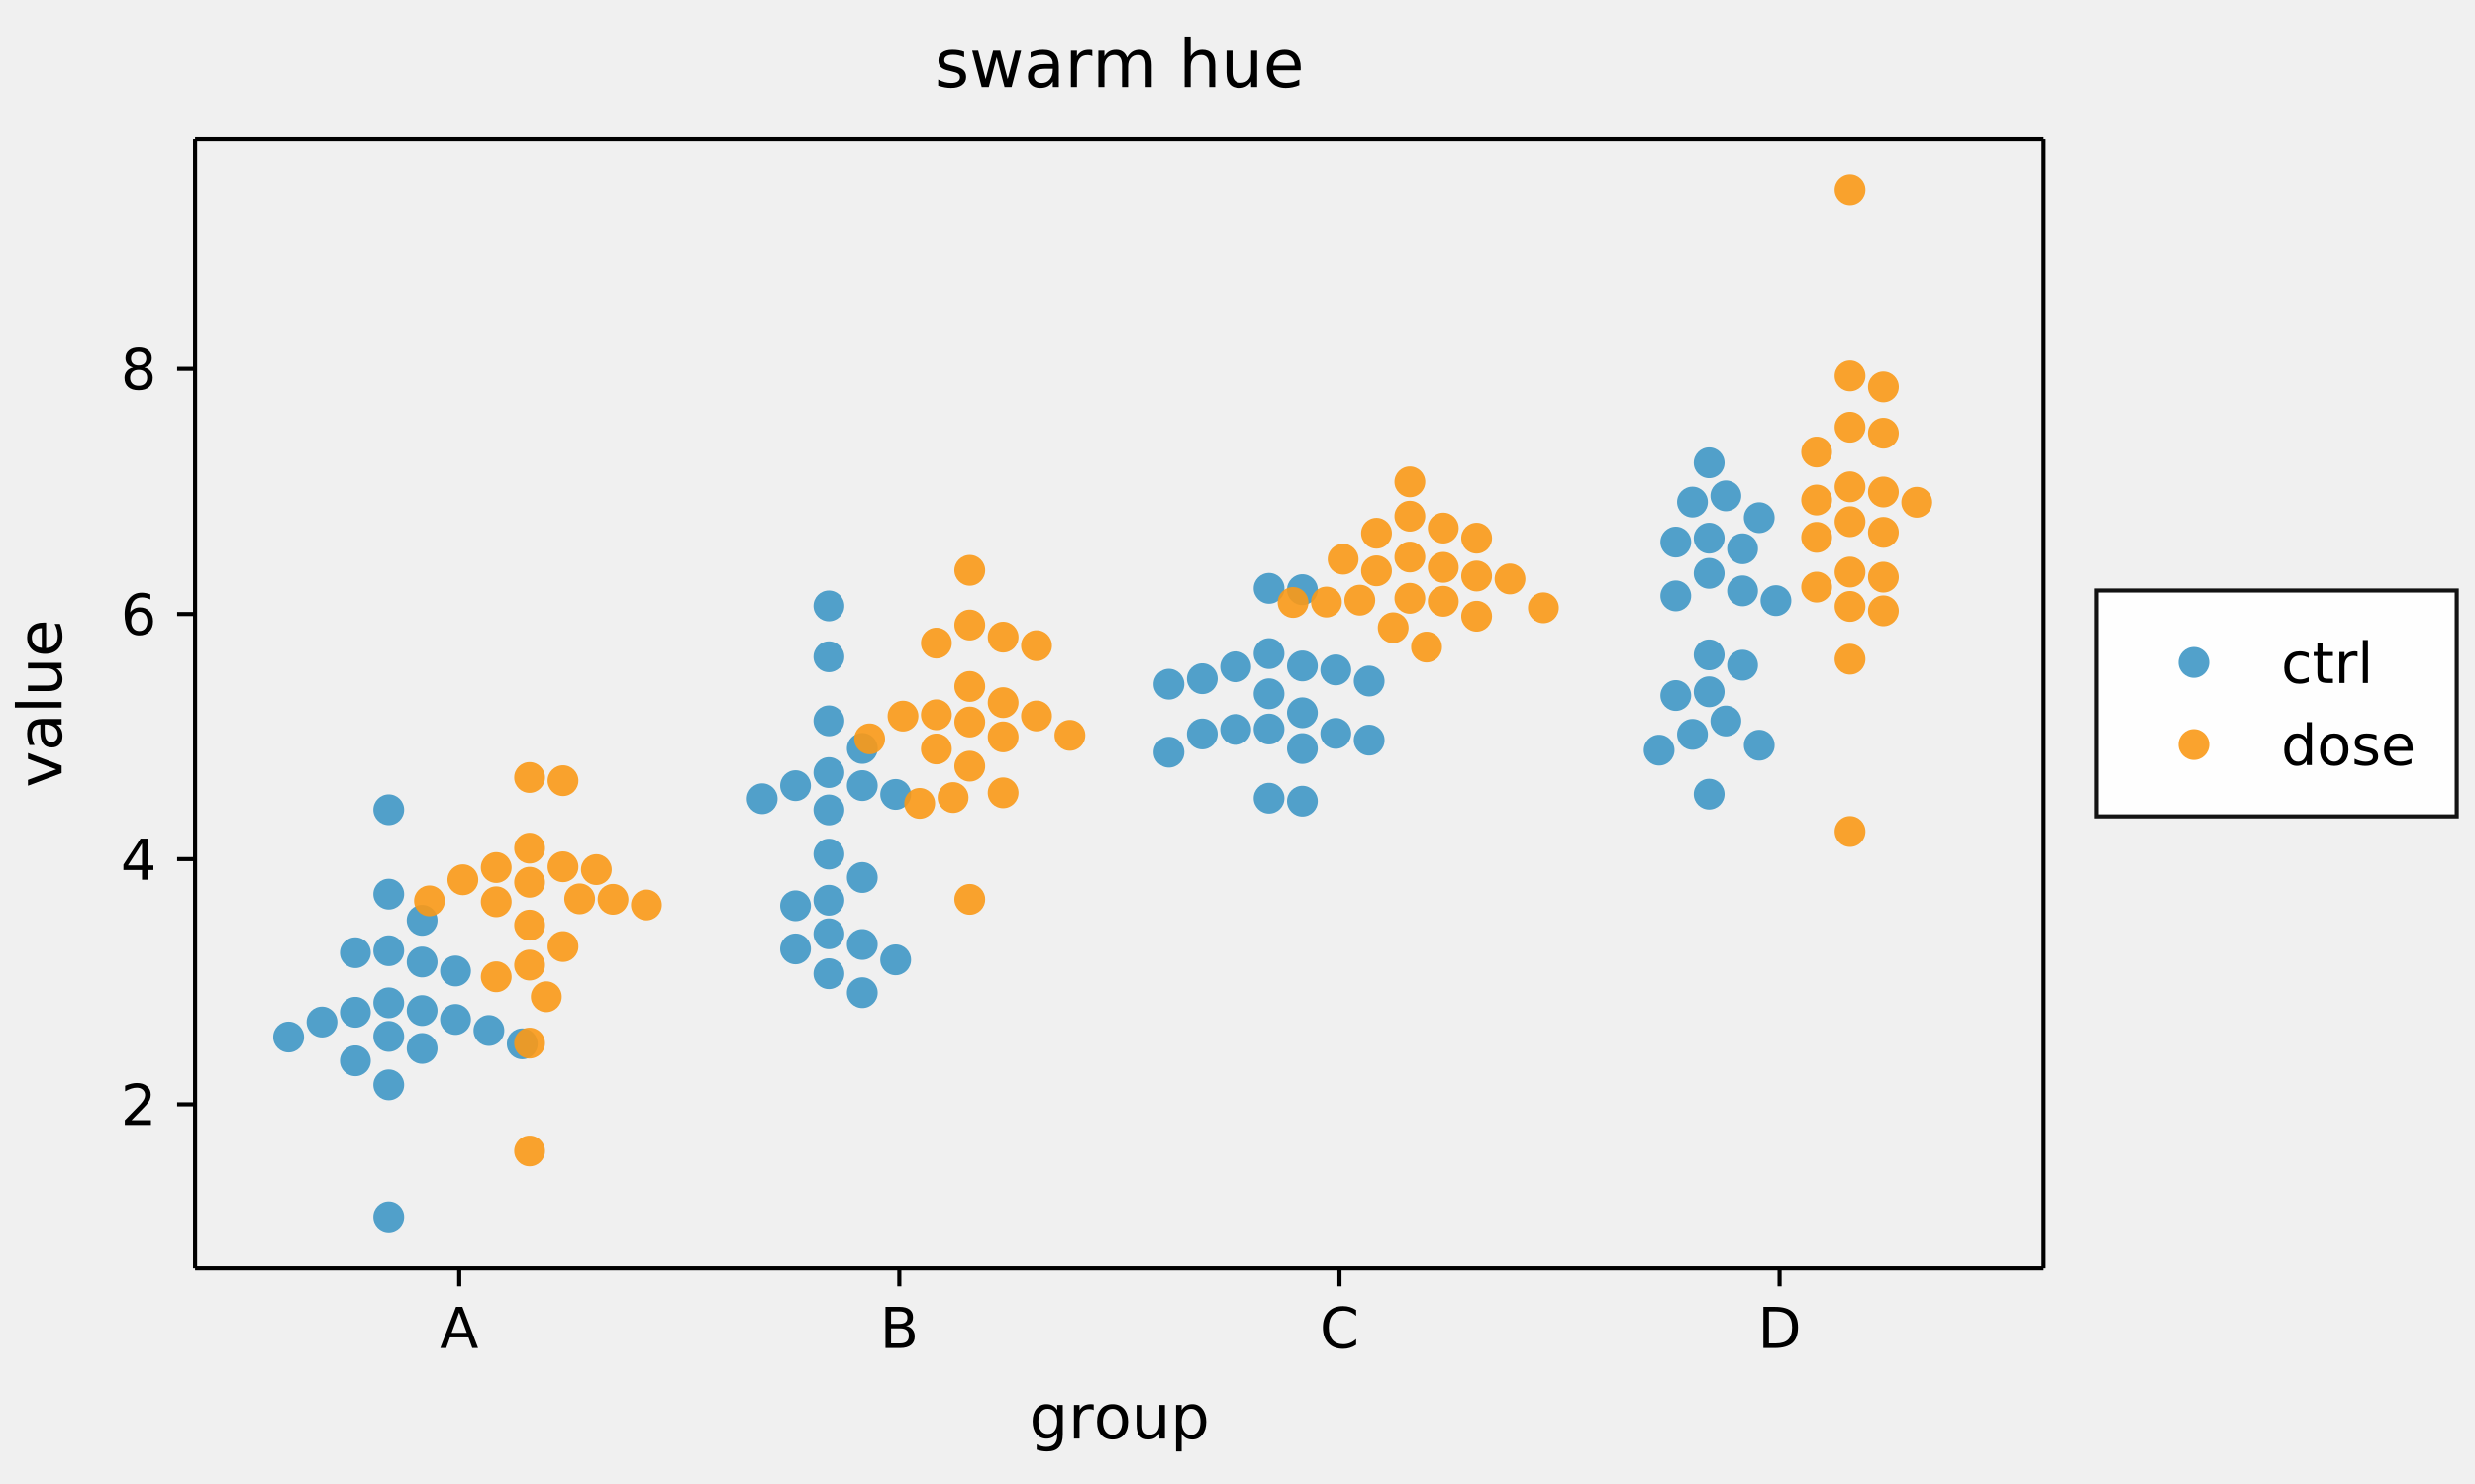
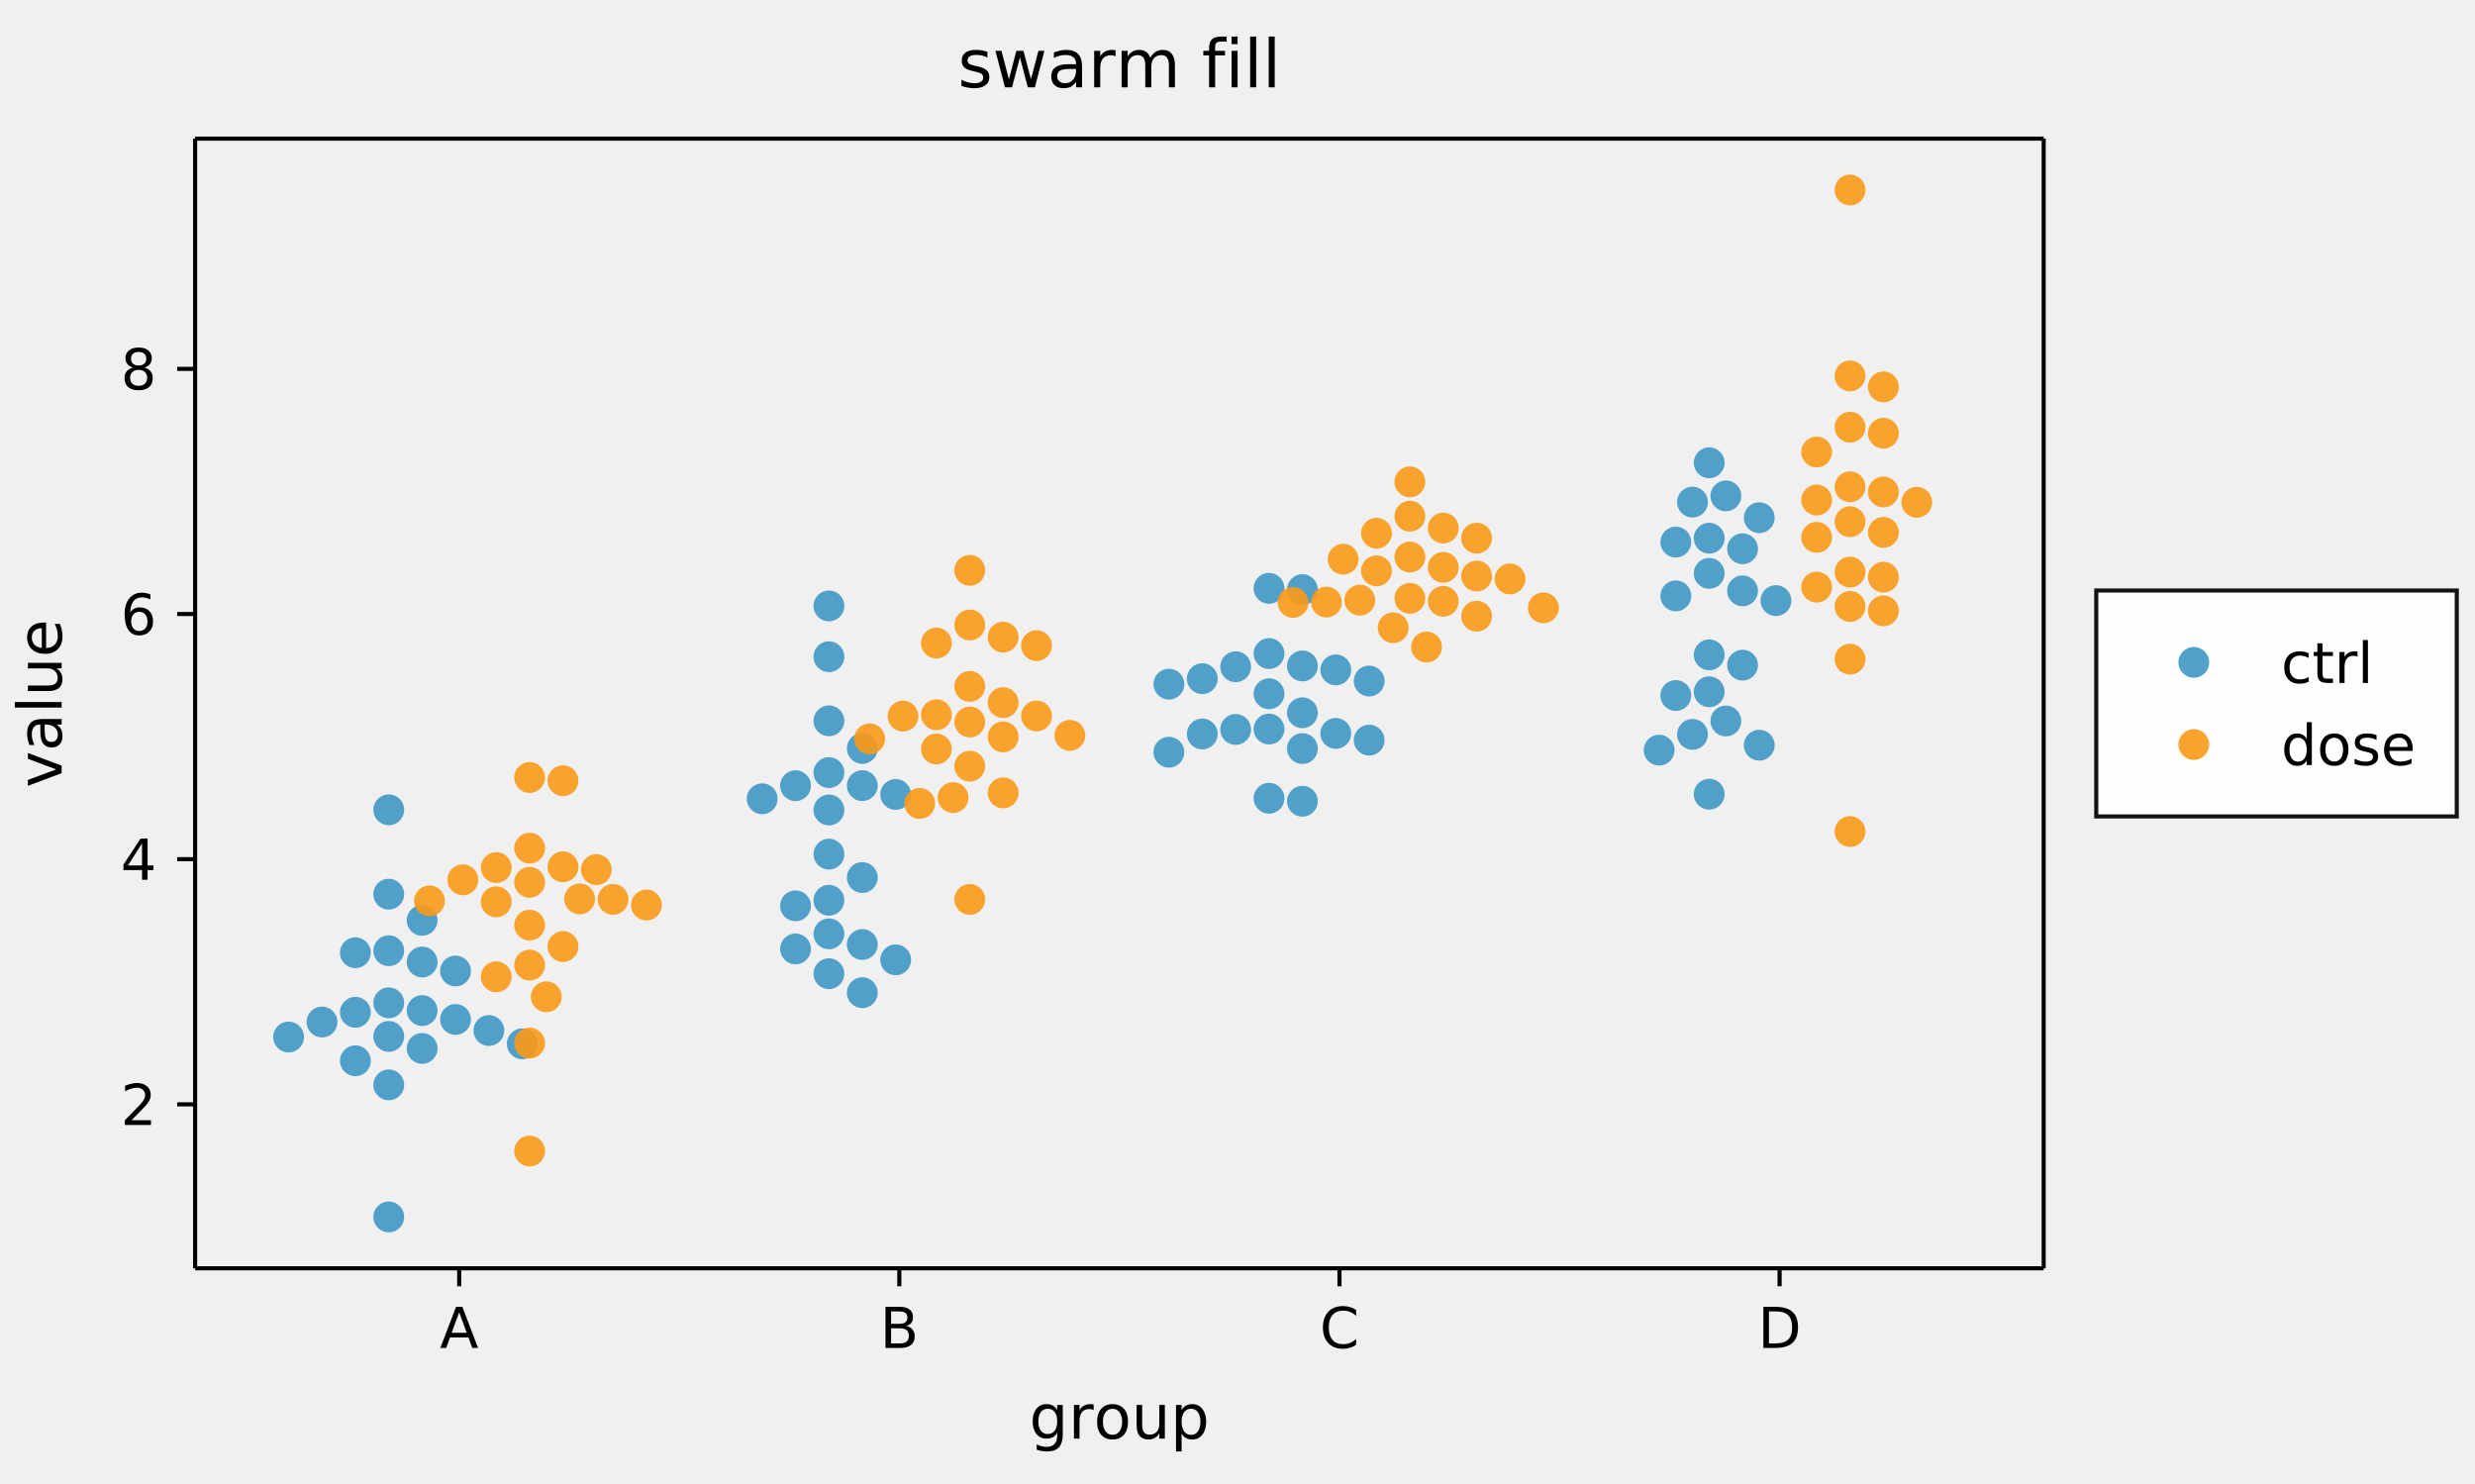
- <svg xmlns="http://www.w3.org/2000/svg" width="482" height="289" viewBox="0 0 482 289" font-family="DejaVu Sans, Bitstream Vera Sans, Verdana, Arial, sans-serif" font-size="11" style="background:#fff" data-plotlet-version="0.4.3" data-plotlet-schema="2" data-plotlet-kind="figure">
-   <g transform="translate(38,27)" data-plotlet-kind="panel" data-plotlet-title="swarm hue" data-plotlet-xlabel="group" data-plotlet-ylabel="value" data-plotlet-xscale="category" data-plotlet-yscale="linear" data-plotlet-ylim="0.662416754157,9.87820649567" data-plotlet-panel-bbox="0,0,482,289" data-plotlet-data-area="38,27,360,220">
+ <svg xmlns="http://www.w3.org/2000/svg" width="482" height="289" viewBox="0 0 482 289" font-family="DejaVu Sans, Bitstream Vera Sans, Verdana, Arial, sans-serif" font-size="11" style="background:#fff" data-plotlet-version="0.4.5" data-plotlet-schema="2" data-plotlet-kind="figure">
+   <g transform="translate(38,27)" data-plotlet-kind="panel" data-plotlet-title="swarm fill" data-plotlet-xlabel="group" data-plotlet-ylabel="value" data-plotlet-xscale="category" data-plotlet-yscale="linear" data-plotlet-ylim="0.662416754157,9.87820649567" data-plotlet-panel-bbox="0,0,482,289" data-plotlet-data-area="38,27,360,220">
    <svg x="0" y="0" width="360" height="220" overflow="hidden">
      <g class="plotlet-artist" data-plotlet-type="swarm" data-plotlet-index="0" data-plotlet-color="#1f77b4">
        <circle cx="37.71" cy="130.71" r="3.00" fill="#3F97C5" opacity="0.9" />
        <circle cx="57.21" cy="173.69" r="3.00" fill="#3F97C5" opacity="0.9" />
        <circle cx="31.21" cy="158.54" r="3.00" fill="#3F97C5" opacity="0.9" />
        <circle cx="50.71" cy="162.10" r="3.00" fill="#3F97C5" opacity="0.9" />
        <circle cx="44.21" cy="152.24" r="3.00" fill="#3F97C5" opacity="0.9" />
        <circle cx="37.71" cy="184.28" r="3.00" fill="#3F97C5" opacity="0.9" />
        <circle cx="31.21" cy="170.14" r="3.00" fill="#3F97C5" opacity="0.9" />
        <circle cx="18.21" cy="174.96" r="3.00" fill="#3F97C5" opacity="0.9" />
        <circle cx="31.21" cy="179.59" r="3.00" fill="#3F97C5" opacity="0.9" />
        <circle cx="63.71" cy="176.28" r="3.00" fill="#3F97C5" opacity="0.9" />
        <circle cx="50.71" cy="171.54" r="3.00" fill="#3F97C5" opacity="0.9" />
        <circle cx="37.71" cy="168.30" r="3.00" fill="#3F97C5" opacity="0.9" />
        <circle cx="44.21" cy="177.18" r="3.00" fill="#3F97C5" opacity="0.9" />
        <circle cx="37.71" cy="158.15" r="3.00" fill="#3F97C5" opacity="0.9" />
        <circle cx="24.71" cy="172.04" r="3.00" fill="#3F97C5" opacity="0.9" />
        <circle cx="37.71" cy="210.00" r="3.00" fill="#3F97C5" opacity="0.9" />
        <circle cx="37.71" cy="147.14" r="3.00" fill="#3F97C5" opacity="0.9" />
        <circle cx="44.21" cy="169.81" r="3.00" fill="#3F97C5" opacity="0.9" />
        <circle cx="37.71" cy="174.84" r="3.00" fill="#3F97C5" opacity="0.9" />
        <circle cx="44.21" cy="160.35" r="3.00" fill="#3F97C5" opacity="0.9" />
        <circle cx="71.64" cy="141.81" r="3.00" fill="#F99917" opacity="0.9" />
        <circle cx="52.14" cy="144.34" r="3.00" fill="#F99917" opacity="0.9" />
        <circle cx="71.64" cy="157.34" r="3.00" fill="#F99917" opacity="0.9" />
        <circle cx="78.14" cy="142.36" r="3.00" fill="#F99917" opacity="0.9" />
        <circle cx="68.39" cy="167.12" r="3.00" fill="#F99917" opacity="0.9" />
        <circle cx="65.14" cy="124.42" r="3.00" fill="#F99917" opacity="0.9" />
        <circle cx="58.64" cy="163.23" r="3.00" fill="#F99917" opacity="0.9" />
        <circle cx="74.89" cy="148.06" r="3.00" fill="#F99917" opacity="0.9" />
        <circle cx="65.14" cy="144.83" r="3.00" fill="#F99917" opacity="0.9" />
        <circle cx="58.64" cy="141.96" r="3.00" fill="#F99917" opacity="0.9" />
        <circle cx="58.64" cy="148.63" r="3.00" fill="#F99917" opacity="0.9" />
        <circle cx="65.14" cy="138.18" r="3.00" fill="#F99917" opacity="0.9" />
        <circle cx="65.14" cy="197.16" r="3.00" fill="#F99917" opacity="0.9" />
        <circle cx="45.64" cy="148.45" r="3.00" fill="#F99917" opacity="0.9" />
        <circle cx="87.89" cy="149.25" r="3.00" fill="#F99917" opacity="0.9" />
        <circle cx="65.14" cy="153.17" r="3.00" fill="#F99917" opacity="0.9" />
        <circle cx="71.64" cy="125.04" r="3.00" fill="#F99917" opacity="0.9" />
        <circle cx="65.14" cy="160.95" r="3.00" fill="#F99917" opacity="0.9" />
        <circle cx="81.39" cy="148.15" r="3.00" fill="#F99917" opacity="0.9" />
        <circle cx="65.14" cy="176.14" r="3.00" fill="#F99917" opacity="0.9" />
        <circle cx="129.93" cy="126.00" r="3.00" fill="#3F97C5" opacity="0.9" />
        <circle cx="116.93" cy="157.80" r="3.00" fill="#3F97C5" opacity="0.9" />
        <circle cx="129.93" cy="156.94" r="3.00" fill="#3F97C5" opacity="0.9" />
        <circle cx="123.43" cy="91.00" r="3.00" fill="#3F97C5" opacity="0.9" />
        <circle cx="129.93" cy="118.76" r="3.00" fill="#3F97C5" opacity="0.9" />
        <circle cx="123.43" cy="130.74" r="3.00" fill="#3F97C5" opacity="0.9" />
        <circle cx="136.43" cy="127.72" r="3.00" fill="#3F97C5" opacity="0.9" />
        <circle cx="123.43" cy="154.86" r="3.00" fill="#3F97C5" opacity="0.9" />
        <circle cx="123.43" cy="148.33" r="3.00" fill="#3F97C5" opacity="0.9" />
        <circle cx="123.43" cy="123.46" r="3.00" fill="#3F97C5" opacity="0.9" />
        <circle cx="129.93" cy="166.33" r="3.00" fill="#3F97C5" opacity="0.9" />
        <circle cx="116.93" cy="126.01" r="3.00" fill="#3F97C5" opacity="0.9" />
        <circle cx="136.43" cy="159.93" r="3.00" fill="#3F97C5" opacity="0.9" />
        <circle cx="110.43" cy="128.56" r="3.00" fill="#3F97C5" opacity="0.9" />
        <circle cx="116.93" cy="149.41" r="3.00" fill="#3F97C5" opacity="0.9" />
        <circle cx="123.43" cy="100.90" r="3.00" fill="#3F97C5" opacity="0.9" />
        <circle cx="123.43" cy="113.38" r="3.00" fill="#3F97C5" opacity="0.9" />
        <circle cx="123.43" cy="139.34" r="3.00" fill="#3F97C5" opacity="0.9" />
        <circle cx="123.43" cy="162.63" r="3.00" fill="#3F97C5" opacity="0.9" />
        <circle cx="129.93" cy="143.90" r="3.00" fill="#3F97C5" opacity="0.9" />
        <circle cx="137.86" cy="112.46" r="3.00" fill="#F99917" opacity="0.9" />
        <circle cx="147.61" cy="128.33" r="3.00" fill="#F99917" opacity="0.9" />
        <circle cx="150.86" cy="106.68" r="3.00" fill="#F99917" opacity="0.9" />
        <circle cx="150.86" cy="94.72" r="3.00" fill="#F99917" opacity="0.9" />
        <circle cx="163.86" cy="112.43" r="3.00" fill="#F99917" opacity="0.9" />
        <circle cx="144.36" cy="118.86" r="3.00" fill="#F99917" opacity="0.9" />
        <circle cx="144.36" cy="98.24" r="3.00" fill="#F99917" opacity="0.9" />
        <circle cx="157.36" cy="116.51" r="3.00" fill="#F99917" opacity="0.9" />
        <circle cx="157.36" cy="97.08" r="3.00" fill="#F99917" opacity="0.9" />
        <circle cx="131.36" cy="116.89" r="3.00" fill="#F99917" opacity="0.9" />
        <circle cx="150.86" cy="84.07" r="3.00" fill="#F99917" opacity="0.9" />
        <circle cx="170.36" cy="116.21" r="3.00" fill="#F99917" opacity="0.9" />
        <circle cx="141.11" cy="129.47" r="3.00" fill="#F99917" opacity="0.9" />
        <circle cx="157.36" cy="109.83" r="3.00" fill="#F99917" opacity="0.9" />
        <circle cx="150.86" cy="122.21" r="3.00" fill="#F99917" opacity="0.9" />
        <circle cx="157.36" cy="127.41" r="3.00" fill="#F99917" opacity="0.9" />
        <circle cx="150.86" cy="113.61" r="3.00" fill="#F99917" opacity="0.9" />
        <circle cx="163.86" cy="98.74" r="3.00" fill="#F99917" opacity="0.9" />
        <circle cx="150.86" cy="148.16" r="3.00" fill="#F99917" opacity="0.9" />
        <circle cx="144.36" cy="112.20" r="3.00" fill="#F99917" opacity="0.9" />
        <circle cx="202.64" cy="115.06" r="3.00" fill="#3F97C5" opacity="0.9" />
        <circle cx="209.14" cy="114.98" r="3.00" fill="#3F97C5" opacity="0.9" />
        <circle cx="222.14" cy="103.46" r="3.00" fill="#3F97C5" opacity="0.9" />
        <circle cx="215.64" cy="129.04" r="3.00" fill="#3F97C5" opacity="0.9" />
        <circle cx="196.14" cy="105.17" r="3.00" fill="#3F97C5" opacity="0.9" />
        <circle cx="196.14" cy="115.94" r="3.00" fill="#3F97C5" opacity="0.9" />
        <circle cx="215.64" cy="111.81" r="3.00" fill="#3F97C5" opacity="0.9" />
        <circle cx="222.14" cy="115.83" r="3.00" fill="#3F97C5" opacity="0.9" />
        <circle cx="228.64" cy="117.14" r="3.00" fill="#3F97C5" opacity="0.9" />
        <circle cx="189.64" cy="119.49" r="3.00" fill="#3F97C5" opacity="0.9" />
        <circle cx="209.14" cy="108.11" r="3.00" fill="#3F97C5" opacity="0.9" />
        <circle cx="209.14" cy="87.58" r="3.00" fill="#3F97C5" opacity="0.9" />
        <circle cx="209.14" cy="100.28" r="3.00" fill="#3F97C5" opacity="0.9" />
        <circle cx="215.64" cy="102.69" r="3.00" fill="#3F97C5" opacity="0.9" />
        <circle cx="189.64" cy="106.24" r="3.00" fill="#3F97C5" opacity="0.9" />
        <circle cx="215.64" cy="118.78" r="3.00" fill="#3F97C5" opacity="0.9" />
        <circle cx="228.64" cy="105.63" r="3.00" fill="#3F97C5" opacity="0.9" />
        <circle cx="215.64" cy="87.83" r="3.00" fill="#3F97C5" opacity="0.9" />
        <circle cx="209.14" cy="128.46" r="3.00" fill="#3F97C5" opacity="0.9" />
        <circle cx="202.64" cy="102.85" r="3.00" fill="#3F97C5" opacity="0.9" />
        <circle cx="236.57" cy="81.48" r="3.00" fill="#F99917" opacity="0.9" />
        <circle cx="213.82" cy="90.33" r="3.00" fill="#F99917" opacity="0.9" />
        <circle cx="230.07" cy="84.17" r="3.00" fill="#F99917" opacity="0.9" />
        <circle cx="230.07" cy="76.85" r="3.00" fill="#F99917" opacity="0.9" />
        <circle cx="236.57" cy="66.84" r="3.00" fill="#F99917" opacity="0.9" />
        <circle cx="249.57" cy="77.81" r="3.00" fill="#F99917" opacity="0.9" />
        <circle cx="236.57" cy="73.53" r="3.00" fill="#F99917" opacity="0.9" />
        <circle cx="236.57" cy="89.52" r="3.00" fill="#F99917" opacity="0.9" />
        <circle cx="243.07" cy="83.49" r="3.00" fill="#F99917" opacity="0.9" />
        <circle cx="262.57" cy="91.37" r="3.00" fill="#F99917" opacity="0.9" />
        <circle cx="226.82" cy="89.88" r="3.00" fill="#F99917" opacity="0.9" />
        <circle cx="239.82" cy="99.01" r="3.00" fill="#F99917" opacity="0.9" />
        <circle cx="249.57" cy="85.18" r="3.00" fill="#F99917" opacity="0.9" />
        <circle cx="243.07" cy="75.84" r="3.00" fill="#F99917" opacity="0.9" />
        <circle cx="233.32" cy="95.25" r="3.00" fill="#F99917" opacity="0.9" />
        <circle cx="220.32" cy="90.25" r="3.00" fill="#F99917" opacity="0.9" />
        <circle cx="256.07" cy="85.75" r="3.00" fill="#F99917" opacity="0.9" />
        <circle cx="249.57" cy="93.01" r="3.00" fill="#F99917" opacity="0.9" />
        <circle cx="223.57" cy="81.90" r="3.00" fill="#F99917" opacity="0.9" />
        <circle cx="243.07" cy="90.10" r="3.00" fill="#F99917" opacity="0.9" />
        <circle cx="285.11" cy="119.09" r="3.00" fill="#3F97C5" opacity="0.9" />
        <circle cx="291.61" cy="116.02" r="3.00" fill="#3F97C5" opacity="0.9" />
        <circle cx="294.86" cy="77.81" r="3.00" fill="#3F97C5" opacity="0.9" />
        <circle cx="301.36" cy="79.87" r="3.00" fill="#3F97C5" opacity="0.9" />
        <circle cx="298.11" cy="69.57" r="3.00" fill="#3F97C5" opacity="0.9" />
        <circle cx="301.36" cy="88.07" r="3.00" fill="#3F97C5" opacity="0.9" />
        <circle cx="288.36" cy="89.05" r="3.00" fill="#3F97C5" opacity="0.9" />
        <circle cx="294.86" cy="127.67" r="3.00" fill="#3F97C5" opacity="0.9" />
        <circle cx="294.86" cy="63.13" r="3.00" fill="#3F97C5" opacity="0.9" />
        <circle cx="298.11" cy="113.41" r="3.00" fill="#3F97C5" opacity="0.9" />
        <circle cx="291.61" cy="70.78" r="3.00" fill="#3F97C5" opacity="0.9" />
        <circle cx="304.61" cy="118.13" r="3.00" fill="#3F97C5" opacity="0.9" />
        <circle cx="294.86" cy="107.72" r="3.00" fill="#3F97C5" opacity="0.9" />
        <circle cx="307.86" cy="89.97" r="3.00" fill="#3F97C5" opacity="0.9" />
        <circle cx="301.36" cy="102.54" r="3.00" fill="#3F97C5" opacity="0.9" />
        <circle cx="288.36" cy="108.45" r="3.00" fill="#3F97C5" opacity="0.9" />
        <circle cx="304.61" cy="73.82" r="3.00" fill="#3F97C5" opacity="0.9" />
        <circle cx="288.36" cy="78.57" r="3.00" fill="#3F97C5" opacity="0.9" />
        <circle cx="294.86" cy="84.66" r="3.00" fill="#3F97C5" opacity="0.9" />
        <circle cx="294.86" cy="100.53" r="3.00" fill="#3F97C5" opacity="0.9" />
        <circle cx="328.79" cy="91.96" r="3.00" fill="#F99917" opacity="0.9" />
        <circle cx="322.29" cy="84.41" r="3.00" fill="#F99917" opacity="0.9" />
        <circle cx="328.79" cy="85.40" r="3.00" fill="#F99917" opacity="0.9" />
        <circle cx="322.29" cy="74.60" r="3.00" fill="#F99917" opacity="0.9" />
        <circle cx="328.79" cy="57.37" r="3.00" fill="#F99917" opacity="0.9" />
        <circle cx="315.79" cy="77.65" r="3.00" fill="#F99917" opacity="0.9" />
        <circle cx="322.29" cy="91.10" r="3.00" fill="#F99917" opacity="0.9" />
        <circle cx="315.79" cy="87.34" r="3.00" fill="#F99917" opacity="0.9" />
        <circle cx="322.29" cy="46.21" r="3.00" fill="#F99917" opacity="0.9" />
        <circle cx="315.79" cy="70.38" r="3.00" fill="#F99917" opacity="0.9" />
        <circle cx="328.79" cy="68.82" r="3.00" fill="#F99917" opacity="0.9" />
        <circle cx="322.29" cy="67.81" r="3.00" fill="#F99917" opacity="0.9" />
        <circle cx="315.79" cy="61.03" r="3.00" fill="#F99917" opacity="0.9" />
        <circle cx="335.29" cy="70.82" r="3.00" fill="#F99917" opacity="0.9" />
        <circle cx="328.79" cy="48.35" r="3.00" fill="#F99917" opacity="0.9" />
        <circle cx="322.29" cy="56.20" r="3.00" fill="#F99917" opacity="0.9" />
        <circle cx="322.29" cy="134.94" r="3.00" fill="#F99917" opacity="0.9" />
        <circle cx="328.79" cy="76.68" r="3.00" fill="#F99917" opacity="0.9" />
        <circle cx="322.29" cy="10.00" r="3.00" fill="#F99917" opacity="0.9" />
        <circle cx="322.29" cy="101.37" r="3.00" fill="#F99917" opacity="0.9" />
      </g>
    </svg>
    <line x1="0" y1="0" x2="360" y2="0" stroke="#000000" stroke-width="0.8" />
    <line x1="0" y1="220" x2="360" y2="220" stroke="#000000" stroke-width="0.8" />
    <line x1="0" y1="0" x2="0" y2="220" stroke="#000000" stroke-width="0.8" />
    <line x1="360" y1="0" x2="360" y2="220" stroke="#000000" stroke-width="0.8" />
    <line x1="51.43" x2="51.43" y1="220" y2="223.5" stroke="#000000" stroke-width="0.8" />
    <path d="M51.426 228.569 49.954 232.56H52.903ZM50.814 227.5H52.044L55.1 235.519H53.972L53.241 233.462H49.627L48.896 235.519H47.752Z" fill="#000" />
    <line x1="137.14" x2="137.14" y1="220" y2="223.5" stroke="#000000" stroke-width="0.8" />
    <path d="M135.534 231.689V234.627H137.274Q138.15 234.627 138.572 234.265Q138.993 233.902 138.993 233.156Q138.993 232.404 138.572 232.047Q138.15 231.689 137.274 231.689ZM135.534 228.392V230.809H137.14Q137.935 230.809 138.324 230.51Q138.714 230.212 138.714 229.6Q138.714 228.993 138.324 228.692Q137.935 228.392 137.14 228.392ZM134.449 227.5H137.221Q138.461 227.5 139.133 228.016Q139.804 228.531 139.804 229.482Q139.804 230.218 139.46 230.653Q139.117 231.088 138.451 231.195Q139.251 231.367 139.694 231.912Q140.137 232.458 140.137 233.274Q140.137 234.348 139.407 234.934Q138.676 235.519 137.328 235.519H134.449Z" fill="#000" />
    <line x1="222.86" x2="222.86" y1="220" y2="223.5" stroke="#000000" stroke-width="0.8" />
    <path d="M226.101 228.118V229.262Q225.553 228.751 224.933 228.499Q224.313 228.247 223.614 228.247Q222.239 228.247 221.509 229.087Q220.779 229.928 220.779 231.518Q220.779 233.102 221.509 233.943Q222.239 234.783 223.614 234.783Q224.313 234.783 224.933 234.531Q225.553 234.278 226.101 233.768V234.901Q225.532 235.288 224.895 235.481Q224.259 235.675 223.55 235.675Q221.729 235.675 220.682 234.56Q219.634 233.446 219.634 231.518Q219.634 229.584 220.682 228.469Q221.729 227.355 223.55 227.355Q224.27 227.355 224.906 227.546Q225.543 227.736 226.101 228.118Z" fill="#000" />
    <line x1="308.57" x2="308.57" y1="220" y2="223.5" stroke="#000000" stroke-width="0.8" />
    <path d="M306.501 228.392V234.627H307.811Q309.471 234.627 310.242 233.875Q311.013 233.124 311.013 231.501Q311.013 229.89 310.242 229.141Q309.471 228.392 307.811 228.392ZM305.416 227.5H307.645Q309.976 227.5 311.066 228.469Q312.157 229.439 312.157 231.501Q312.157 233.575 311.061 234.547Q309.965 235.519 307.645 235.519H305.416Z" fill="#000" />
    <line x1="0" x2="-3.5" y1="188.07" y2="188.07" stroke="#000000" stroke-width="0.8" />
    <path d="M-12.388 191.166H-8.601V192.079H-13.693V191.166Q-13.075 190.526 -12.009 189.449Q-10.943 188.373 -10.669 188.061Q-10.148 187.476 -9.941 187.07Q-9.734 186.665 -9.734 186.272Q-9.734 185.633 -10.183 185.23Q-10.631 184.828 -11.351 184.828Q-11.861 184.828 -12.428 185.005Q-12.995 185.182 -13.639 185.542V184.446Q-12.984 184.183 -12.415 184.049Q-11.845 183.915 -11.373 183.915Q-10.126 183.915 -9.385 184.538Q-8.644 185.161 -8.644 186.203Q-8.644 186.697 -8.829 187.14Q-9.015 187.583 -9.503 188.185Q-9.638 188.34 -10.357 189.084Q-11.077 189.828 -12.388 191.166Z" fill="#000" />
    <line x1="0" x2="-3.5" y1="140.32" y2="140.32" stroke="#000000" stroke-width="0.8" />
    <path d="M-10.341 137.261 -13.081 141.542H-10.341ZM-10.626 136.315H-9.262V141.542H-8.118V142.444H-9.262V144.334H-10.341V142.444H-13.961V141.397Z" fill="#000" />
    <line x1="0" x2="-3.5" y1="92.58" y2="92.58" stroke="#000000" stroke-width="0.8" />
    <path d="M-10.868 92.148Q-11.598 92.148 -12.025 92.648Q-12.452 93.147 -12.452 94.018Q-12.452 94.882 -12.025 95.385Q-11.598 95.887 -10.868 95.887Q-10.137 95.887 -9.71 95.385Q-9.283 94.882 -9.283 94.018Q-9.283 93.147 -9.71 92.648Q-10.137 92.148 -10.868 92.148ZM-8.714 88.749V89.737Q-9.122 89.543 -9.538 89.441Q-9.955 89.339 -10.363 89.339Q-11.437 89.339 -12.004 90.064Q-12.57 90.79 -12.651 92.256Q-12.334 91.789 -11.856 91.539Q-11.378 91.289 -10.803 91.289Q-9.595 91.289 -8.894 92.022Q-8.193 92.755 -8.193 94.018Q-8.193 95.253 -8.923 96Q-9.654 96.746 -10.868 96.746Q-12.259 96.746 -12.995 95.68Q-13.73 94.614 -13.73 92.589Q-13.73 90.688 -12.828 89.557Q-11.926 88.426 -10.406 88.426Q-9.998 88.426 -9.581 88.507Q-9.165 88.587 -8.714 88.749Z" fill="#000" />
    <line x1="0" x2="-3.5" y1="44.84" y2="44.84" stroke="#000000" stroke-width="0.8" />
    <path d="M-11.002 45.038Q-11.775 45.038 -12.219 45.452Q-12.662 45.865 -12.662 46.59Q-12.662 47.315 -12.219 47.729Q-11.775 48.143 -11.002 48.143Q-10.229 48.143 -9.783 47.726Q-9.337 47.31 -9.337 46.59Q-9.337 45.865 -9.78 45.452Q-10.223 45.038 -11.002 45.038ZM-12.087 44.576Q-12.785 44.404 -13.175 43.926Q-13.564 43.448 -13.564 42.761Q-13.564 41.799 -12.879 41.241Q-12.194 40.682 -11.002 40.682Q-9.804 40.682 -9.122 41.241Q-8.44 41.799 -8.44 42.761Q-8.44 43.448 -8.829 43.926Q-9.219 44.404 -9.912 44.576Q-9.127 44.759 -8.69 45.291Q-8.252 45.822 -8.252 46.59Q-8.252 47.756 -8.964 48.379Q-9.675 49.002 -11.002 49.002Q-12.329 49.002 -13.04 48.379Q-13.752 47.756 -13.752 46.59Q-13.752 45.822 -13.312 45.291Q-12.871 44.759 -12.087 44.576ZM-12.484 42.863Q-12.484 43.486 -12.095 43.835Q-11.706 44.184 -11.002 44.184Q-10.304 44.184 -9.909 43.835Q-9.514 43.486 -9.514 42.863Q-9.514 42.24 -9.909 41.891Q-10.304 41.542 -11.002 41.542Q-11.706 41.542 -12.095 41.891Q-12.484 42.24 -12.484 42.863Z" fill="#000" />
    <path d="M167.892 249.812Q167.892 248.641 167.408 247.996Q166.925 247.352 166.052 247.352Q165.185 247.352 164.701 247.996Q164.218 248.641 164.218 249.812Q164.218 250.979 164.701 251.623Q165.185 252.268 166.052 252.268Q166.925 252.268 167.408 251.623Q167.892 250.979 167.892 249.812ZM168.97 252.355Q168.97 254.031 168.226 254.849Q167.481 255.666 165.946 255.666Q165.378 255.666 164.874 255.581Q164.37 255.496 163.896 255.32V254.271Q164.37 254.529 164.833 254.652Q165.296 254.775 165.776 254.775Q166.837 254.775 167.364 254.222Q167.892 253.668 167.892 252.549V252.016Q167.558 252.596 167.036 252.883Q166.515 253.17 165.788 253.17Q164.581 253.17 163.843 252.25Q163.104 251.33 163.104 249.812Q163.104 248.289 163.843 247.369Q164.581 246.449 165.788 246.449Q166.515 246.449 167.036 246.736Q167.558 247.023 167.892 247.604V246.607H168.97ZM174.993 247.615Q174.812 247.51 174.598 247.46Q174.384 247.41 174.126 247.41Q173.212 247.41 172.723 248.005Q172.233 248.6 172.233 249.713V253.17H171.149V246.607H172.233V247.627Q172.573 247.029 173.118 246.739Q173.663 246.449 174.442 246.449Q174.554 246.449 174.688 246.464Q174.823 246.479 174.987 246.508ZM178.667 247.363Q177.8 247.363 177.296 248.04Q176.792 248.717 176.792 249.895Q176.792 251.072 177.293 251.749Q177.794 252.426 178.667 252.426Q179.528 252.426 180.032 251.746Q180.536 251.066 180.536 249.895Q180.536 248.729 180.032 248.046Q179.528 247.363 178.667 247.363ZM178.667 246.449Q180.073 246.449 180.876 247.363Q181.679 248.277 181.679 249.895Q181.679 251.506 180.876 252.423Q180.073 253.34 178.667 253.34Q177.255 253.34 176.455 252.423Q175.655 251.506 175.655 249.895Q175.655 248.277 176.455 247.363Q177.255 246.449 178.667 246.449ZM183.354 250.58V246.607H184.433V250.539Q184.433 251.471 184.796 251.937Q185.159 252.402 185.886 252.402Q186.759 252.402 187.266 251.846Q187.772 251.289 187.772 250.328V246.607H188.851V253.17H187.772V252.162Q187.38 252.76 186.861 253.05Q186.343 253.34 185.657 253.34Q184.526 253.34 183.94 252.637Q183.354 251.934 183.354 250.58ZM186.067 246.449ZM192.114 252.186V255.666H191.03V246.607H192.114V247.604Q192.454 247.018 192.973 246.733Q193.491 246.449 194.212 246.449Q195.407 246.449 196.154 247.398Q196.901 248.348 196.901 249.895Q196.901 251.441 196.154 252.391Q195.407 253.34 194.212 253.34Q193.491 253.34 192.973 253.056Q192.454 252.771 192.114 252.186ZM195.782 249.895Q195.782 248.705 195.293 248.028Q194.804 247.352 193.948 247.352Q193.093 247.352 192.604 248.028Q192.114 248.705 192.114 249.895Q192.114 251.084 192.604 251.761Q193.093 252.438 193.948 252.438Q194.804 252.438 195.293 251.761Q195.782 251.084 195.782 249.895Z" fill="#000" />
    <g transform="translate(-26.0,110.0) rotate(-90)">
      <path d="M-16.031 -6.562H-14.889L-12.838 -1.055L-10.787 -6.562H-9.645L-12.105 0.0H-13.57ZM-5.174 -3.299Q-6.48 -3.299 -6.984 -3.0Q-7.488 -2.701 -7.488 -1.98Q-7.488 -1.406 -7.11 -1.069Q-6.732 -0.732 -6.082 -0.732Q-5.186 -0.732 -4.644 -1.368Q-4.102 -2.004 -4.102 -3.059V-3.299ZM-3.023 -3.744V0.0H-4.102V-0.996Q-4.471 -0.398 -5.021 -0.114Q-5.572 0.17 -6.369 0.17Q-7.377 0.17 -7.972 -0.396Q-8.566 -0.961 -8.566 -1.91Q-8.566 -3.018 -7.825 -3.58Q-7.084 -4.143 -5.613 -4.143H-4.102V-4.248Q-4.102 -4.992 -4.591 -5.399Q-5.08 -5.807 -5.965 -5.807Q-6.527 -5.807 -7.061 -5.672Q-7.594 -5.537 -8.086 -5.268V-6.264Q-7.494 -6.492 -6.938 -6.606Q-6.381 -6.721 -5.854 -6.721Q-4.43 -6.721 -3.727 -5.982Q-3.023 -5.244 -3.023 -3.744ZM-0.803 -9.117H0.275V0.0H-0.803ZM2.42 -2.59V-6.562H3.498V-2.631Q3.498 -1.699 3.861 -1.233Q4.225 -0.768 4.951 -0.768Q5.824 -0.768 6.331 -1.324Q6.838 -1.881 6.838 -2.842V-6.562H7.916V0.0H6.838V-1.008Q6.445 -0.41 5.927 -0.12Q5.408 0.17 4.723 0.17Q3.592 0.17 3.006 -0.533Q2.42 -1.236 2.42 -2.59ZM5.133 -6.721ZM15.75 -3.551V-3.023H10.793Q10.863 -1.91 11.464 -1.327Q12.064 -0.744 13.137 -0.744Q13.758 -0.744 14.341 -0.896Q14.924 -1.049 15.498 -1.354V-0.334Q14.918 -0.088 14.309 0.041Q13.699 0.17 13.072 0.17Q11.502 0.17 10.585 -0.744Q9.668 -1.658 9.668 -3.217Q9.668 -4.828 10.538 -5.774Q11.408 -6.721 12.885 -6.721Q14.209 -6.721 14.979 -5.868Q15.75 -5.016 15.75 -3.551ZM14.672 -3.867Q14.66 -4.752 14.177 -5.279Q13.693 -5.807 12.896 -5.807Q11.994 -5.807 11.452 -5.297Q10.91 -4.787 10.828 -3.861Z" fill="#000" />
    </g>
-     <path d="M149.763 -16.9V-15.795Q149.268 -16.049 148.735 -16.176Q148.201 -16.303 147.63 -16.303Q146.76 -16.303 146.326 -16.037Q145.891 -15.77 145.891 -15.237Q145.891 -14.831 146.202 -14.599Q146.513 -14.367 147.452 -14.158L147.852 -14.069Q149.096 -13.802 149.62 -13.317Q150.144 -12.831 150.144 -11.961Q150.144 -10.971 149.36 -10.394Q148.576 -9.816 147.205 -9.816Q146.634 -9.816 146.015 -9.927Q145.396 -10.038 144.71 -10.26V-11.466Q145.358 -11.13 145.986 -10.962Q146.615 -10.793 147.23 -10.793Q148.055 -10.793 148.5 -11.076Q148.944 -11.358 148.944 -11.873Q148.944 -12.349 148.624 -12.603Q148.303 -12.856 147.218 -13.091L146.811 -13.187Q145.726 -13.415 145.243 -13.888Q144.761 -14.361 144.761 -15.186Q144.761 -16.189 145.472 -16.735Q146.183 -17.281 147.49 -17.281Q148.138 -17.281 148.709 -17.186Q149.281 -17.09 149.763 -16.9ZM151.324 -17.109H152.492L153.952 -11.562L155.406 -17.109H156.783L158.243 -11.562L159.697 -17.109H160.865L159.005 -10.0H157.628L156.098 -15.827L154.562 -10.0H153.184ZM165.867 -13.574Q164.451 -13.574 163.906 -13.25Q163.36 -12.926 163.36 -12.146Q163.36 -11.523 163.769 -11.158Q164.178 -10.793 164.883 -10.793Q165.854 -10.793 166.441 -11.482Q167.029 -12.171 167.029 -13.313V-13.574ZM168.197 -14.056V-10.0H167.029V-11.079Q166.629 -10.432 166.032 -10.124Q165.435 -9.816 164.572 -9.816Q163.48 -9.816 162.836 -10.428Q162.192 -11.041 162.192 -12.069Q162.192 -13.269 162.995 -13.878Q163.798 -14.488 165.391 -14.488H167.029V-14.602Q167.029 -15.408 166.499 -15.849Q165.969 -16.291 165.01 -16.291Q164.401 -16.291 163.823 -16.145Q163.245 -15.999 162.712 -15.707V-16.786Q163.353 -17.033 163.956 -17.157Q164.559 -17.281 165.131 -17.281Q166.673 -17.281 167.435 -16.481Q168.197 -15.681 168.197 -14.056ZM174.722 -16.018Q174.525 -16.132 174.293 -16.186Q174.062 -16.24 173.782 -16.24Q172.792 -16.24 172.262 -15.595Q171.732 -14.951 171.732 -13.745V-10.0H170.558V-17.109H171.732V-16.005Q172.1 -16.652 172.691 -16.967Q173.281 -17.281 174.125 -17.281Q174.246 -17.281 174.392 -17.265Q174.538 -17.249 174.716 -17.217ZM181.482 -15.745Q181.92 -16.532 182.53 -16.906Q183.139 -17.281 183.964 -17.281Q185.075 -17.281 185.678 -16.503Q186.281 -15.726 186.281 -14.291V-10.0H185.107V-14.253Q185.107 -15.275 184.745 -15.77Q184.383 -16.265 183.64 -16.265Q182.733 -16.265 182.206 -15.662Q181.679 -15.059 181.679 -14.018V-10.0H180.505V-14.253Q180.505 -15.281 180.143 -15.773Q179.781 -16.265 179.026 -16.265Q178.131 -16.265 177.604 -15.659Q177.077 -15.053 177.077 -14.018V-10.0H175.903V-17.109H177.077V-16.005Q177.477 -16.659 178.035 -16.97Q178.594 -17.281 179.362 -17.281Q180.136 -17.281 180.679 -16.887Q181.222 -16.494 181.482 -15.745ZM198.653 -14.291V-10.0H197.485V-14.253Q197.485 -15.262 197.091 -15.764Q196.698 -16.265 195.91 -16.265Q194.965 -16.265 194.419 -15.662Q193.873 -15.059 193.873 -14.018V-10.0H192.698V-19.877H193.873V-16.005Q194.292 -16.646 194.86 -16.963Q195.428 -17.281 196.171 -17.281Q197.396 -17.281 198.024 -16.522Q198.653 -15.764 198.653 -14.291ZM200.862 -12.806V-17.109H202.03V-12.85Q202.03 -11.841 202.423 -11.336Q202.817 -10.832 203.604 -10.832Q204.55 -10.832 205.099 -11.435Q205.648 -12.038 205.648 -13.079V-17.109H206.816V-10.0H205.648V-11.092Q205.222 -10.444 204.661 -10.13Q204.099 -9.816 203.356 -9.816Q202.131 -9.816 201.496 -10.578Q200.862 -11.339 200.862 -12.806ZM203.801 -17.281ZM215.302 -13.847V-13.275H209.932Q210.009 -12.069 210.659 -11.438Q211.31 -10.806 212.471 -10.806Q213.144 -10.806 213.776 -10.971Q214.407 -11.136 215.03 -11.466V-10.362Q214.401 -10.095 213.741 -9.956Q213.081 -9.816 212.402 -9.816Q210.7 -9.816 209.707 -10.806Q208.714 -11.796 208.714 -13.485Q208.714 -15.23 209.656 -16.256Q210.599 -17.281 212.198 -17.281Q213.633 -17.281 214.468 -16.357Q215.302 -15.434 215.302 -13.847ZM214.135 -14.189Q214.122 -15.148 213.598 -15.719Q213.074 -16.291 212.211 -16.291Q211.234 -16.291 210.646 -15.738Q210.059 -15.186 209.97 -14.183Z" fill="#000" />
+     <path d="M154.295 -16.9V-15.795Q153.8 -16.049 153.267 -16.176Q152.734 -16.303 152.162 -16.303Q151.293 -16.303 150.858 -16.037Q150.423 -15.77 150.423 -15.237Q150.423 -14.831 150.734 -14.599Q151.045 -14.367 151.985 -14.158L152.385 -14.069Q153.629 -13.802 154.152 -13.317Q154.676 -12.831 154.676 -11.961Q154.676 -10.971 153.892 -10.394Q153.108 -9.816 151.737 -9.816Q151.166 -9.816 150.547 -9.927Q149.928 -10.038 149.242 -10.26V-11.466Q149.89 -11.13 150.518 -10.962Q151.147 -10.793 151.762 -10.793Q152.588 -10.793 153.032 -11.076Q153.476 -11.358 153.476 -11.873Q153.476 -12.349 153.156 -12.603Q152.835 -12.856 151.75 -13.091L151.344 -13.187Q150.258 -13.415 149.776 -13.888Q149.293 -14.361 149.293 -15.186Q149.293 -16.189 150.004 -16.735Q150.715 -17.281 152.023 -17.281Q152.67 -17.281 153.241 -17.186Q153.813 -17.09 154.295 -16.9ZM155.857 -17.109H157.025L158.485 -11.562L159.938 -17.109H161.316L162.776 -11.562L164.229 -17.109H165.397L163.537 -10.0H162.16L160.63 -15.827L159.094 -10.0H157.717ZM170.399 -13.574Q168.984 -13.574 168.438 -13.25Q167.892 -12.926 167.892 -12.146Q167.892 -11.523 168.301 -11.158Q168.711 -10.793 169.415 -10.793Q170.386 -10.793 170.974 -11.482Q171.561 -12.171 171.561 -13.313V-13.574ZM172.729 -14.056V-10.0H171.561V-11.079Q171.161 -10.432 170.564 -10.124Q169.968 -9.816 169.104 -9.816Q168.012 -9.816 167.368 -10.428Q166.724 -11.041 166.724 -12.069Q166.724 -13.269 167.527 -13.878Q168.33 -14.488 169.923 -14.488H171.561V-14.602Q171.561 -15.408 171.031 -15.849Q170.501 -16.291 169.542 -16.291Q168.933 -16.291 168.355 -16.145Q167.778 -15.999 167.244 -15.707V-16.786Q167.885 -17.033 168.489 -17.157Q169.092 -17.281 169.663 -17.281Q171.205 -17.281 171.967 -16.481Q172.729 -15.681 172.729 -14.056ZM179.254 -16.018Q179.057 -16.132 178.826 -16.186Q178.594 -16.24 178.315 -16.24Q177.324 -16.24 176.794 -15.595Q176.264 -14.951 176.264 -13.745V-10.0H175.09V-17.109H176.264V-16.005Q176.633 -16.652 177.223 -16.967Q177.813 -17.281 178.657 -17.281Q178.778 -17.281 178.924 -17.265Q179.07 -17.249 179.248 -17.217ZM186.014 -15.745Q186.452 -16.532 187.062 -16.906Q187.671 -17.281 188.496 -17.281Q189.607 -17.281 190.21 -16.503Q190.813 -15.726 190.813 -14.291V-10.0H189.639V-14.253Q189.639 -15.275 189.277 -15.77Q188.915 -16.265 188.173 -16.265Q187.265 -16.265 186.738 -15.662Q186.211 -15.059 186.211 -14.018V-10.0H185.037V-14.253Q185.037 -15.281 184.675 -15.773Q184.313 -16.265 183.558 -16.265Q182.663 -16.265 182.136 -15.659Q181.609 -15.053 181.609 -14.018V-10.0H180.435V-17.109H181.609V-16.005Q182.009 -16.659 182.568 -16.97Q183.126 -17.281 183.894 -17.281Q184.669 -17.281 185.211 -16.887Q185.754 -16.494 186.014 -15.745ZM200.874 -19.877V-18.906H199.757Q199.129 -18.906 198.884 -18.652Q198.64 -18.398 198.64 -17.738V-17.109H200.563V-16.202H198.64V-10.0H197.466V-16.202H196.348V-17.109H197.466V-17.604Q197.466 -18.792 198.018 -19.334Q198.57 -19.877 199.77 -19.877ZM201.852 -17.109H203.02V-10.0H201.852ZM201.852 -19.877H203.02V-18.398H201.852ZM205.464 -19.877H206.632V-10.0H205.464ZM209.075 -19.877H210.243V-10.0H209.075Z" fill="#000" />
    <g transform="translate(370.24,88.00)">
      <rect x="0" y="0" width="70.21" height="44" fill="#ffffff" stroke="#000000" stroke-width="0.8" opacity="0.92" />
      <circle cx="19.00" cy="14.00" r="3.00" fill="#3F97C5" opacity="0.9" />
      <path d="M41.366 12.215V13.139Q40.947 12.908 40.525 12.793Q40.104 12.677 39.674 12.677Q38.712 12.677 38.181 13.287Q37.649 13.896 37.649 14.998Q37.649 16.099 38.181 16.708Q38.712 17.318 39.674 17.318Q40.104 17.318 40.525 17.202Q40.947 17.087 41.366 16.856V17.769Q40.952 17.962 40.509 18.059Q40.066 18.156 39.566 18.156Q38.208 18.156 37.407 17.302Q36.607 16.448 36.607 14.998Q36.607 13.526 37.415 12.683Q38.224 11.839 39.631 11.839Q40.087 11.839 40.522 11.933Q40.958 12.027 41.366 12.215ZM44.062 10.276V11.984H46.098V12.752H44.062V16.018Q44.062 16.754 44.263 16.963Q44.465 17.173 45.083 17.173H46.098V18.0H45.083Q43.938 18.0 43.503 17.573Q43.068 17.146 43.068 16.018V12.752H42.343V11.984H43.068V10.276ZM50.883 12.908Q50.717 12.812 50.521 12.766Q50.325 12.72 50.088 12.72Q49.25 12.72 48.802 13.265Q48.354 13.811 48.354 14.831V18.0H47.36V11.984H48.354V12.919Q48.665 12.371 49.165 12.105Q49.664 11.839 50.378 11.839Q50.48 11.839 50.604 11.853Q50.728 11.866 50.878 11.893ZM51.92 9.643H52.908V18.0H51.92Z" fill="#000" />
      <circle cx="19.00" cy="30.00" r="3.00" fill="#F99917" opacity="0.9" />
      <path d="M40.995 28.897V25.643H41.983V34.0H40.995V33.098Q40.684 33.635 40.208 33.895Q39.733 34.156 39.067 34.156Q37.977 34.156 37.292 33.286Q36.607 32.416 36.607 30.998Q36.607 29.58 37.292 28.709Q37.977 27.839 39.067 27.839Q39.733 27.839 40.208 28.1Q40.684 28.36 40.995 28.897ZM37.627 30.998Q37.627 32.088 38.076 32.708Q38.524 33.329 39.309 33.329Q40.093 33.329 40.544 32.708Q40.995 32.088 40.995 30.998Q40.995 29.907 40.544 29.287Q40.093 28.667 39.309 28.667Q38.524 28.667 38.076 29.287Q37.627 29.907 37.627 30.998ZM46.35 28.677Q45.555 28.677 45.093 29.298Q44.631 29.918 44.631 30.998Q44.631 32.077 45.091 32.698Q45.55 33.318 46.35 33.318Q47.14 33.318 47.602 32.695Q48.063 32.072 48.063 30.998Q48.063 29.929 47.602 29.303Q47.14 28.677 46.35 28.677ZM46.35 27.839Q47.639 27.839 48.375 28.677Q49.111 29.515 49.111 30.998Q49.111 32.475 48.375 33.315Q47.639 34.156 46.35 34.156Q45.056 34.156 44.323 33.315Q43.589 32.475 43.589 30.998Q43.589 29.515 44.323 28.677Q45.056 27.839 46.35 27.839ZM54.584 28.162V29.096Q54.165 28.881 53.714 28.774Q53.263 28.667 52.779 28.667Q52.043 28.667 51.676 28.892Q51.308 29.118 51.308 29.569Q51.308 29.913 51.571 30.109Q51.834 30.305 52.629 30.482L52.967 30.557Q54.02 30.783 54.463 31.194Q54.906 31.604 54.906 32.34Q54.906 33.178 54.243 33.667Q53.58 34.156 52.419 34.156Q51.936 34.156 51.412 34.062Q50.889 33.968 50.309 33.78V32.759Q50.856 33.044 51.388 33.186Q51.92 33.329 52.441 33.329Q53.139 33.329 53.515 33.09Q53.891 32.851 53.891 32.416Q53.891 32.013 53.62 31.798Q53.349 31.583 52.43 31.384L52.086 31.304Q51.168 31.11 50.76 30.71Q50.352 30.31 50.352 29.612Q50.352 28.763 50.953 28.301Q51.555 27.839 52.661 27.839Q53.209 27.839 53.692 27.92Q54.176 28 54.584 28.162ZM61.625 30.745V31.229H57.082Q57.146 32.249 57.697 32.783Q58.247 33.318 59.23 33.318Q59.799 33.318 60.334 33.178Q60.868 33.039 61.395 32.759V33.694Q60.863 33.919 60.304 34.038Q59.746 34.156 59.171 34.156Q57.731 34.156 56.891 33.318Q56.05 32.48 56.05 31.051Q56.05 29.574 56.848 28.707Q57.646 27.839 58.999 27.839Q60.213 27.839 60.919 28.621Q61.625 29.402 61.625 30.745ZM60.637 30.455Q60.626 29.644 60.183 29.161Q59.74 28.677 59.01 28.677Q58.183 28.677 57.686 29.145Q57.189 29.612 57.114 30.46Z" fill="#000" />
    </g>
  </g>
</svg>
